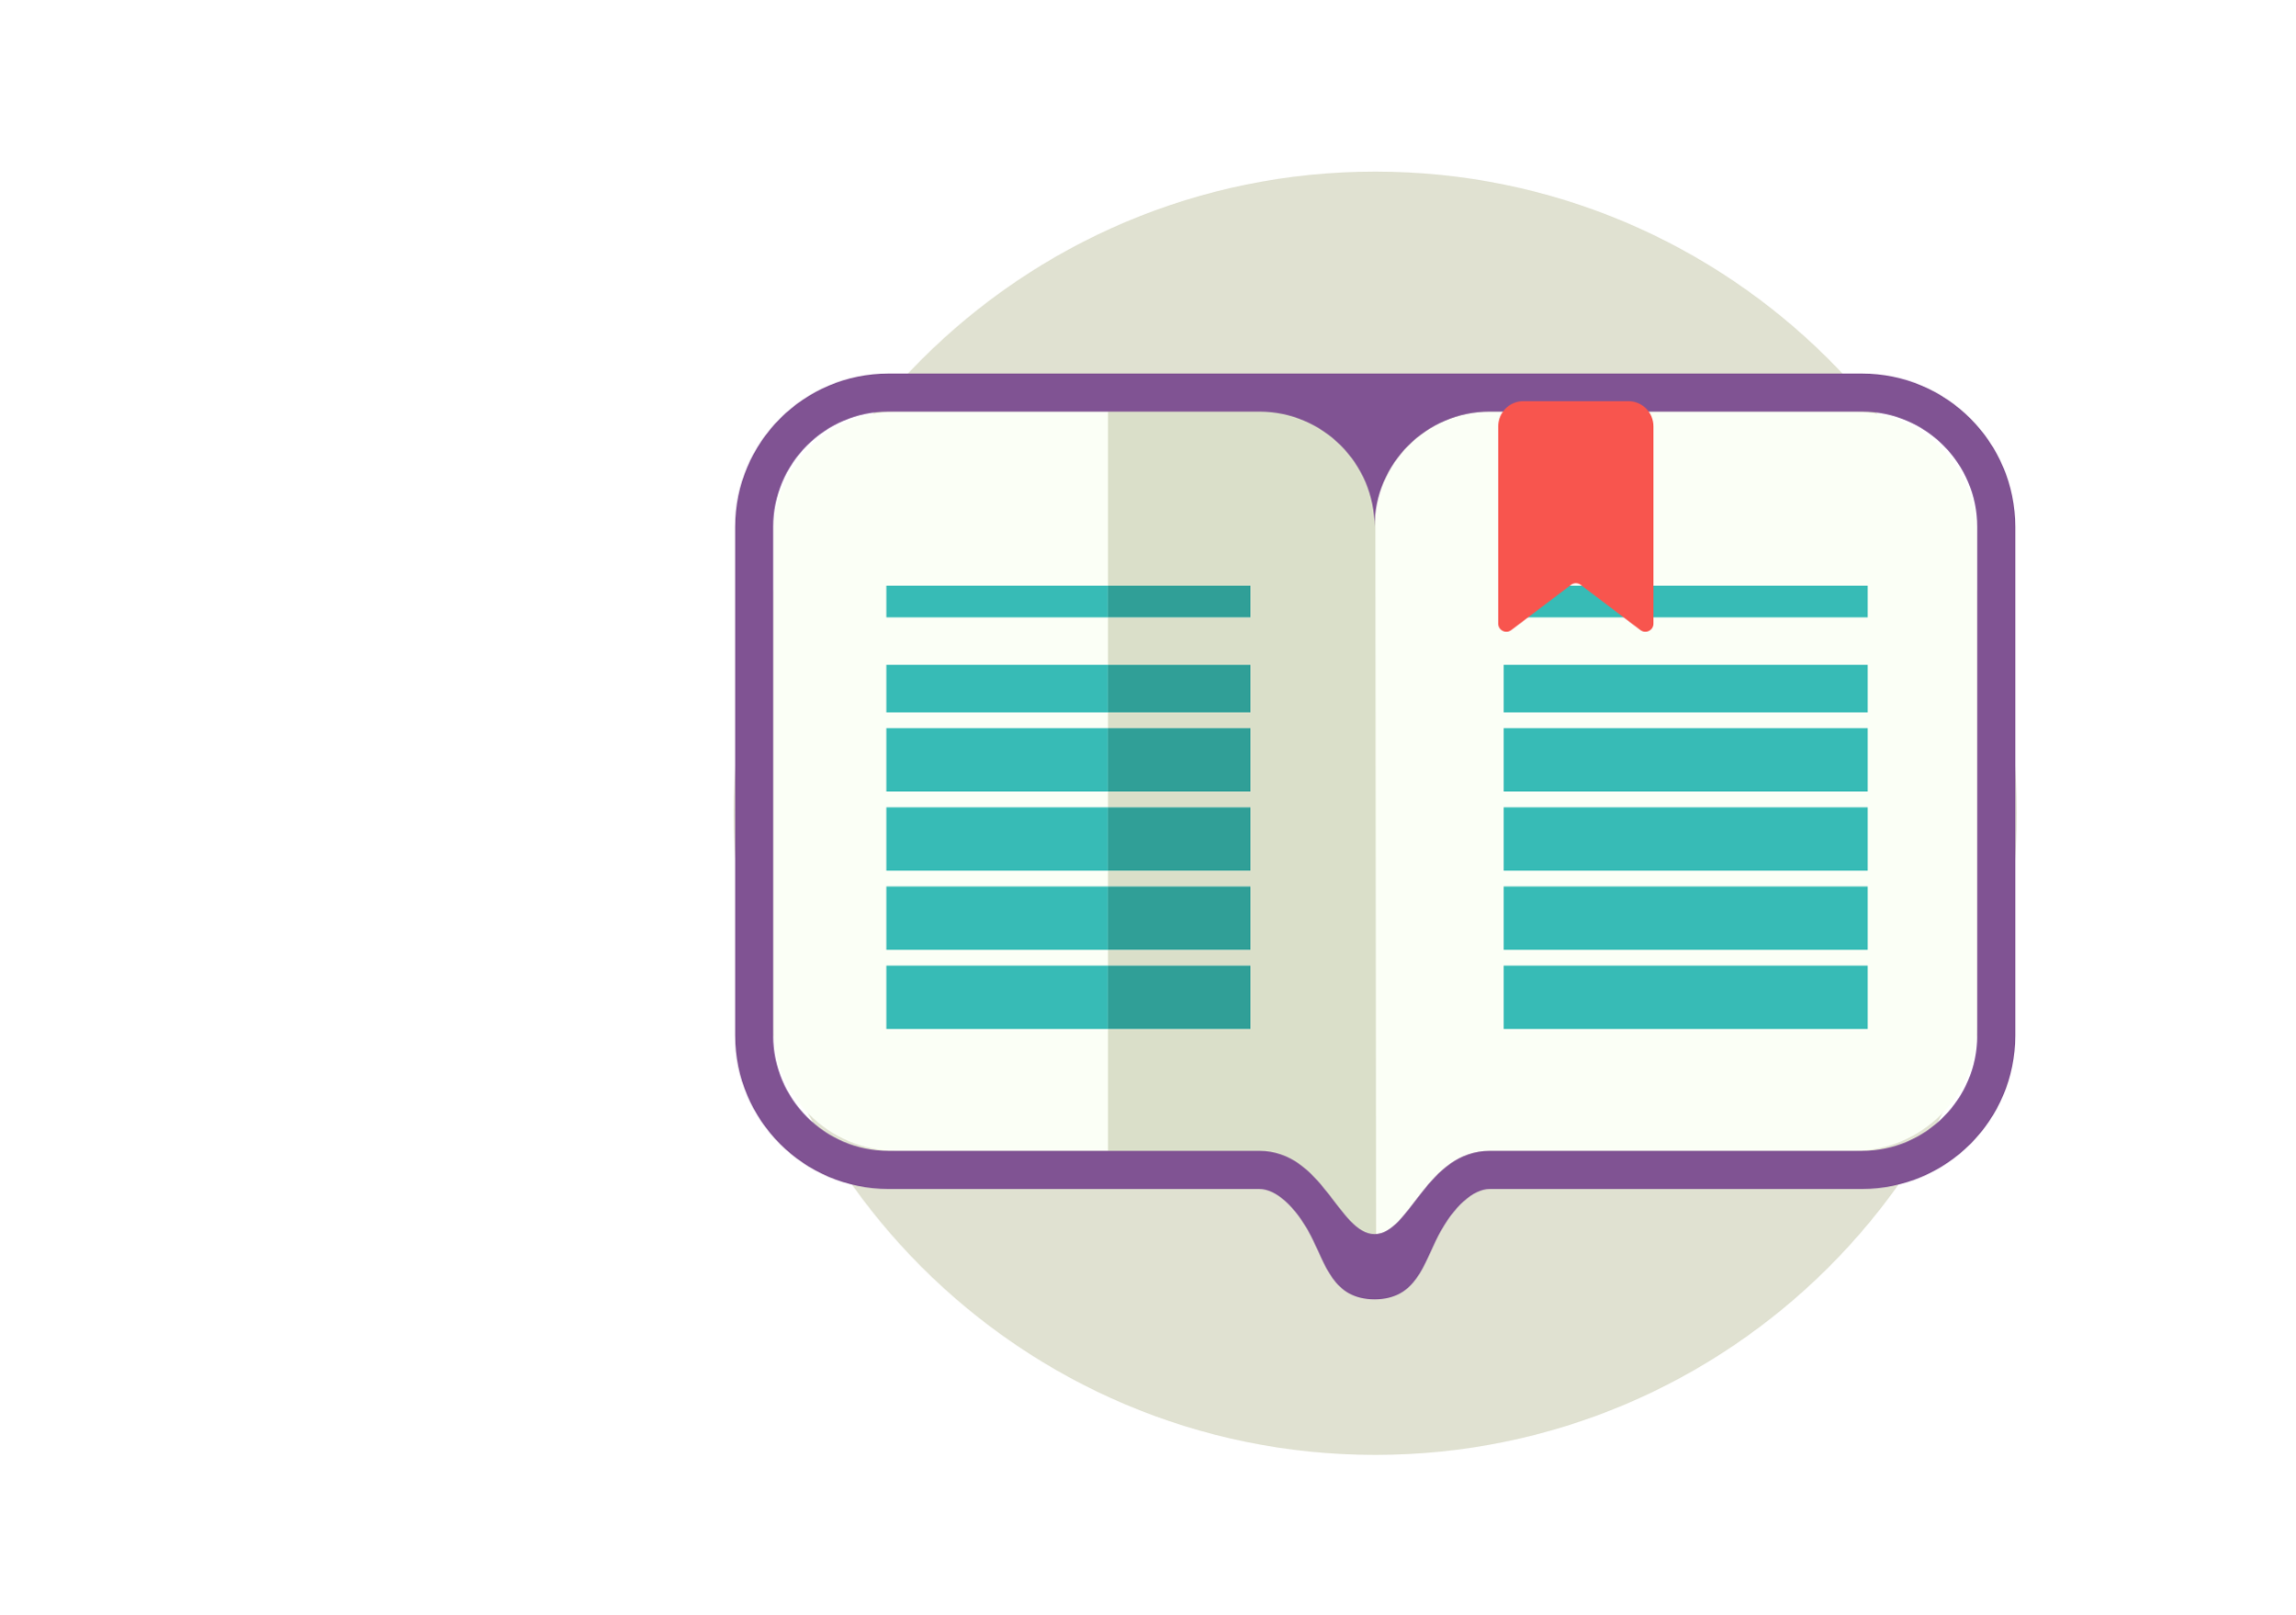
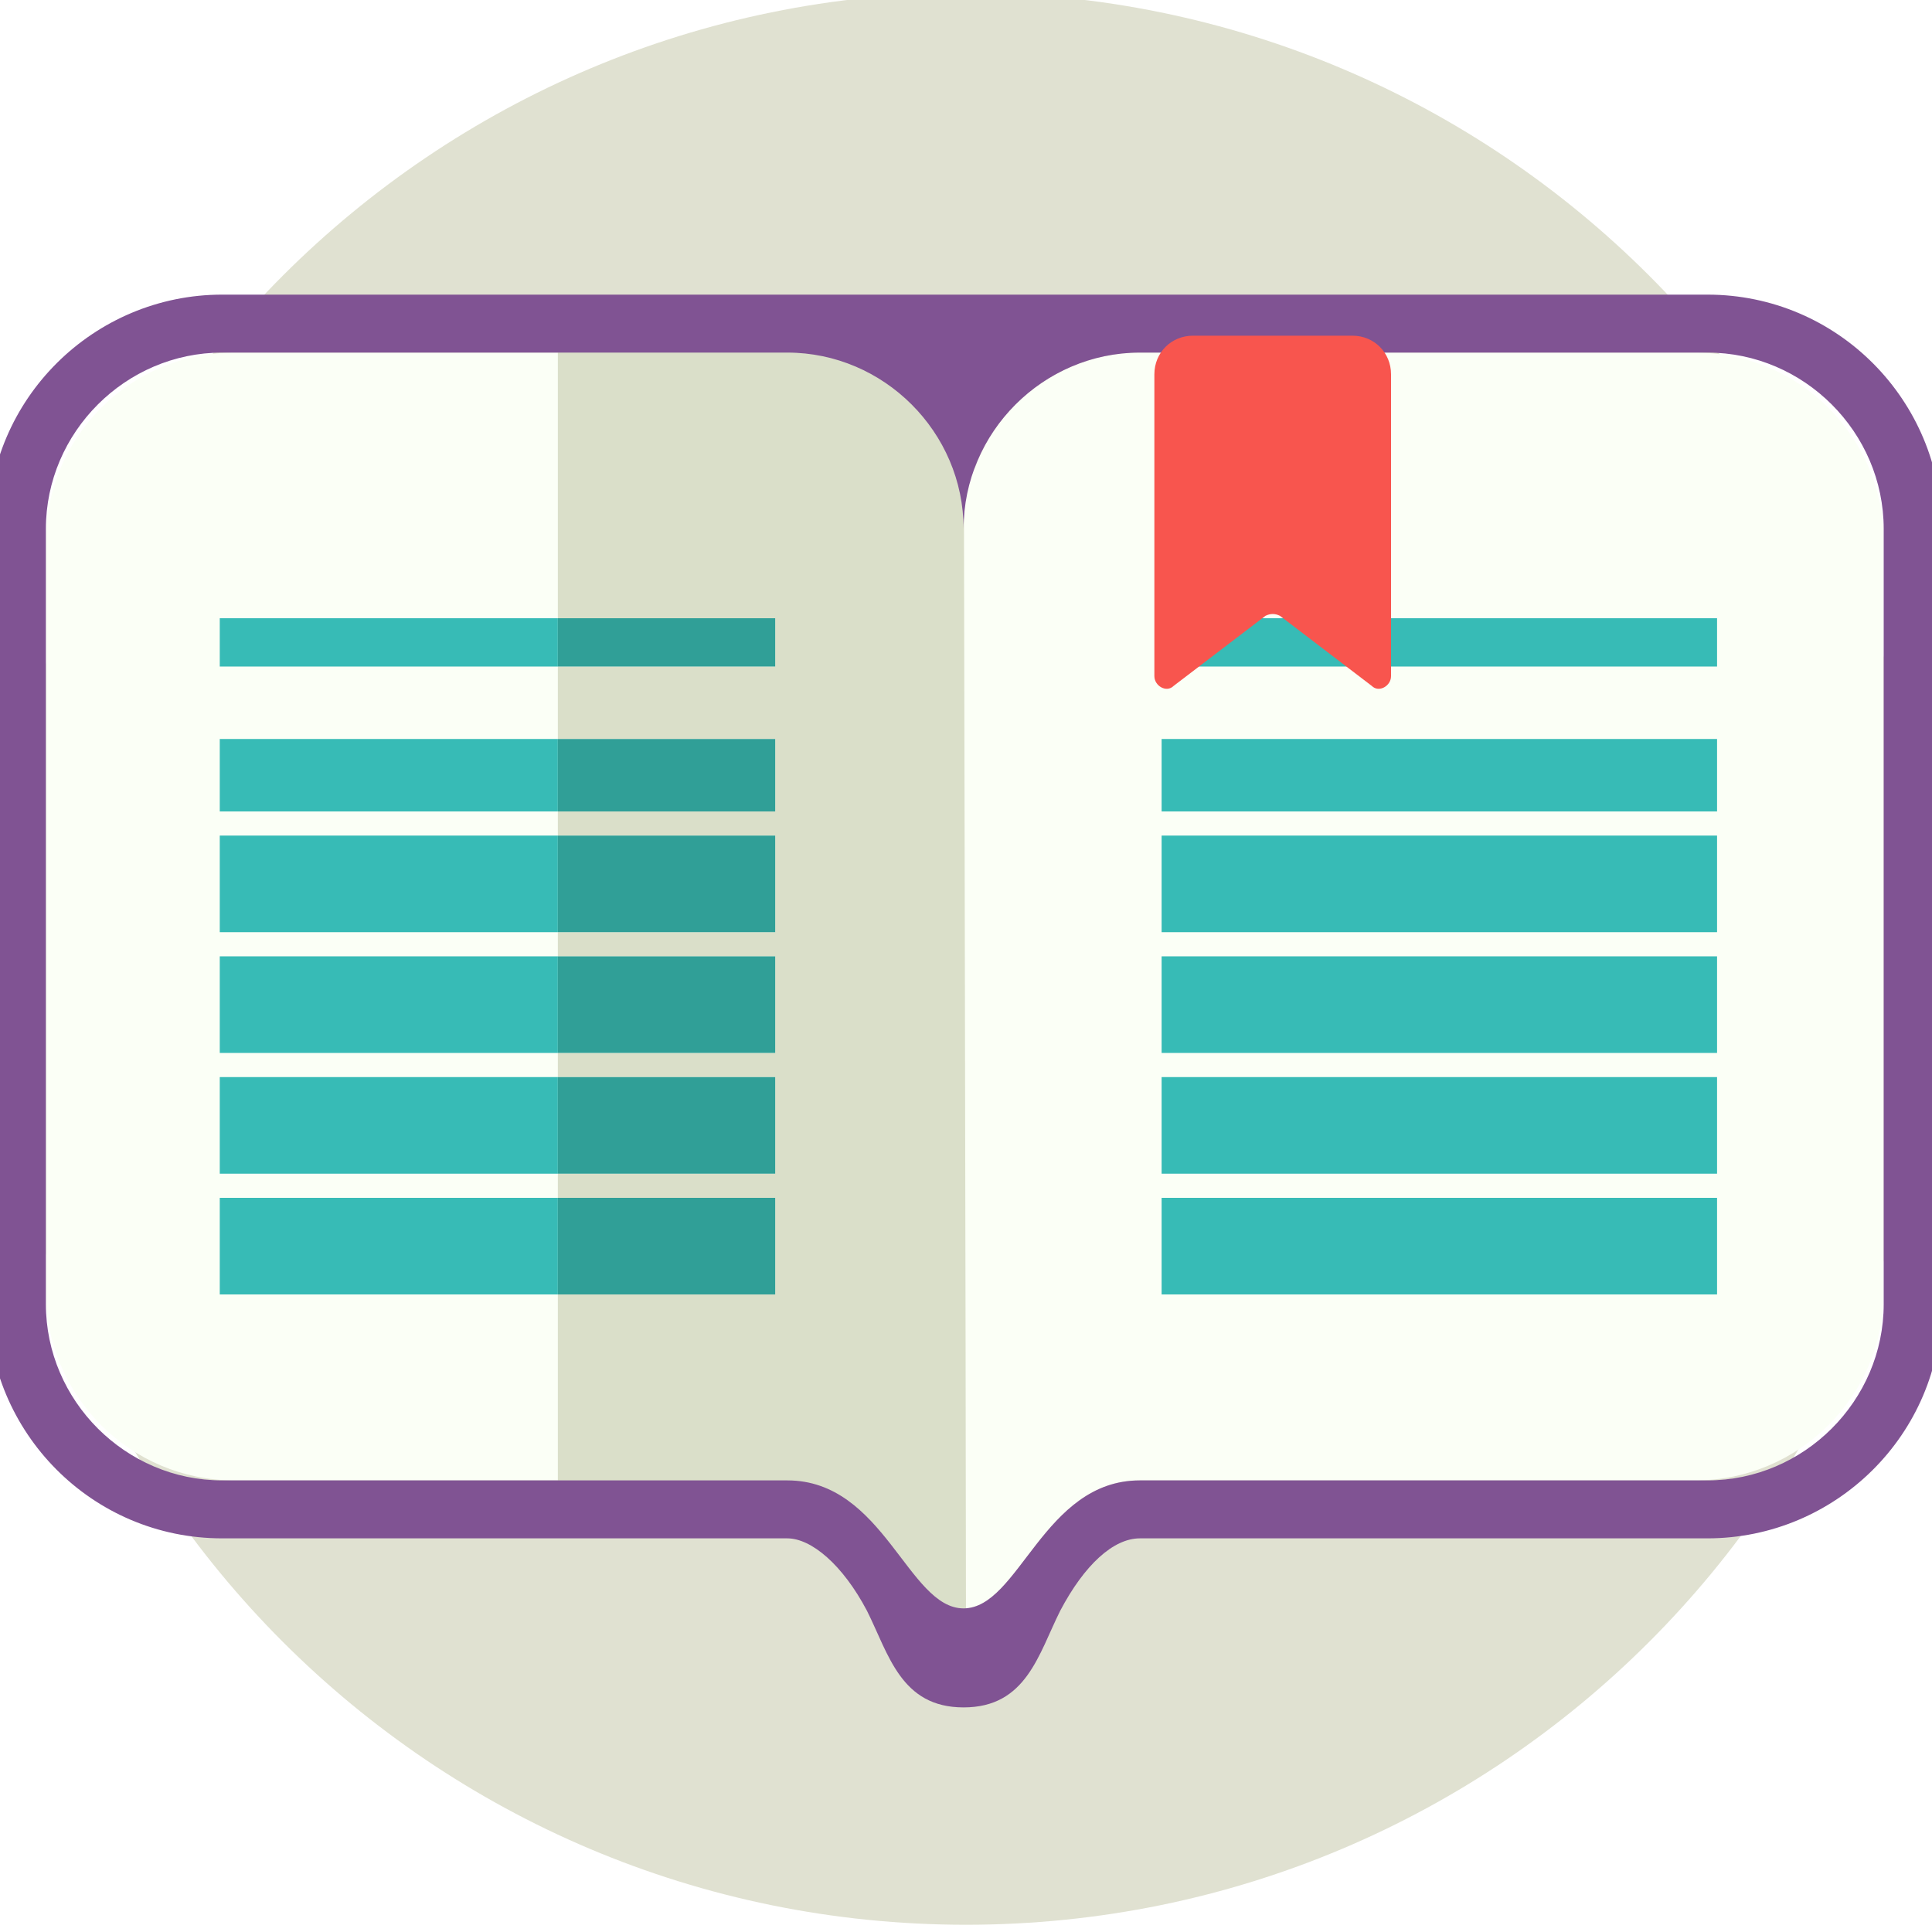
- <svg xmlns="http://www.w3.org/2000/svg" width="145px" height="102px" viewBox="0 0 145 102" version="1.1">
-   <description>Created with Sketch (http://www.bohemiancoding.com/sketch)</description>
-   <defs />
-   <g id="Page-1" stroke="none" stroke-width="1" fill="none" fill-rule="evenodd">
-     <g id="Group" transform="translate(46, 11)">
-       <path d="M81.422,40.375 C81.422,62.762 63.273,80.911 40.885,80.911 C18.497,80.911 0.348,62.762 0.348,40.375 C0.348,17.987 18.497,-0.162 40.885,-0.162 C63.273,-0.162 81.422,17.987 81.422,40.375" id="Fill-1" fill="#E0E1D1" />
-       <path d="M40.369,19.701 C40.536,20.139 41.151,20.139 41.318,19.701 C42.365,16.961 45.026,15.002 48.122,15.002 L71.129,15.002 C75.414,15.002 78.92,18.508 78.92,22.793 L78.92,53.912 C78.92,58.198 75.414,61.704 71.129,61.704 L48.122,61.704 C44.119,61.704 43.087,66.96 40.844,66.96 C38.601,66.96 37.568,61.704 33.565,61.704 L10.641,61.704 C6.356,61.704 2.85,58.198 2.85,53.912 L2.85,22.793 C2.85,18.508 6.356,15.002 10.641,15.002 L33.565,15.002 C36.661,15.002 39.322,16.961 40.369,19.701" id="Fill-2" fill="#FBFFF6" />
-       <path d="M24,14 L24,26 L33,26 L33,28 L24,28 L24,31 L33,31 L33,34 L24,34 L24,35 L33,35 L33,39 L24,39 L24,40 L33,40 L33,44 L24,44 L24,45 L33,45 L33,49 L24,49 L24,50 L33,50 L33,54 L24,54 L24,62.108 C38,61.805 36.873,66.898 40.939,68.154 C40.929,61.937 40.885,14 40.885,14 L24,14" id="Fill-3" fill="#DADFC9" />
-       <path d="M10,26 L10,28 L24,28 L24,26 L10,26" id="Fill-4" fill="#37BBB6" />
-       <path d="M33,26 L24,26 L24,28 L33,28 L33,26" id="Fill-5" fill="#309F97" />
-       <path d="M10,31 L10,34 L24,34 L24,31 L10,31" id="Fill-6" fill="#37BBB6" />
-       <path d="M33,31 L24,31 L24,34 L33,34 L33,31" id="Fill-7" fill="#309F97" />
-       <path d="M10,35 L10,39 L24,39 L24,35 L10,35" id="Fill-8" fill="#37BBB6" />
-       <path d="M33,35 L24,35 L24,39 L33,39 L33,35" id="Fill-9" fill="#309F97" />
-       <path d="M10,40 L10,44 L24,44 L24,40 L10,40" id="Fill-10" fill="#37BBB6" />
-       <path d="M33,40 L24,40 L24,44 L33,44 L33,40" id="Fill-11" fill="#309F97" />
-       <path d="M10,45 L10,49 L24,49 L24,45 L10,45" id="Fill-12" fill="#37BBB6" />
-       <path d="M33,45 L24,45 L24,49 L33,49 L33,45" id="Fill-13" fill="#309F97" />
-       <path d="M10,50 L10,54 L24,54 L24,50 L10,50" id="Fill-14" fill="#37BBB6" />
-       <path d="M33,50 L24,50 L24,54 L33,54 L33,50" id="Fill-15" fill="#309F97" />
-       <path d="M49,26 L72,26 L72,28 L49,28 L49,26 Z" id="Fill-16" fill="#37BBB6" />
-       <path d="M49,31 L72,31 L72,34 L49,34 L49,31 Z" id="Fill-17" fill="#37BBB6" />
-       <path d="M49,35 L72,35 L72,39 L49,39 L49,35 Z" id="Fill-18" fill="#37BBB6" />
-       <path d="M49,40 L72,40 L72,44 L49,44 L49,40 Z" id="Fill-19" fill="#37BBB6" />
-       <path d="M49,45 L72,45 L72,49 L49,49 L49,45 Z" id="Fill-20" fill="#37BBB6" />
-       <path d="M49,50 L72,50 L72,54 L49,54 L49,50 Z" id="Fill-21" fill="#37BBB6" />
-       <path d="M71.641,15.002 C75.645,15.002 78.92,18.277 78.92,22.281 L78.92,54.425 C78.92,58.428 75.645,61.704 71.641,61.704 L48.122,61.704 C44.119,61.704 43.087,66.96 40.844,66.96 C38.601,66.96 37.568,61.704 33.565,61.704 L10.129,61.704 C6.126,61.704 2.85,58.428 2.85,54.425 L2.85,22.281 C2.85,18.277 6.126,15.002 10.129,15.002 L33.565,15.002 C37.568,15.002 40.844,18.277 40.844,22.281 C40.844,18.277 44.119,15.002 48.122,15.002 L71.641,15.002 M33.565,12.595 L10.129,12.595 C4.788,12.595 0.443,16.94 0.443,22.281 L0.443,54.425 C0.443,59.766 4.788,64.111 10.129,64.111 L33.565,64.111 C34.592,64.111 35.85,65.201 36.819,67.069 C37.747,68.858 38.21,71.084 40.844,71.084 C43.477,71.084 43.94,68.858 44.868,67.069 C45.837,65.201 47.095,64.111 48.122,64.111 L71.641,64.111 C76.982,64.111 81.327,59.766 81.327,54.425 L81.327,22.281 C81.327,16.94 76.982,12.595 71.641,12.595 L33.565,12.595" id="Fill-22" fill="#805393" />
-       <path d="M58.465,28.397 L58.465,15.931 C58.465,15.053 57.754,14.341 56.877,14.341 L50.244,14.341 C49.367,14.341 48.655,15.053 48.655,15.931 L48.655,28.397 C48.655,28.821 49.14,29.062 49.478,28.806 L53.251,25.949 C53.434,25.811 53.687,25.811 53.87,25.949 L57.642,28.806 C57.98,29.062 58.465,28.821 58.465,28.397" id="Fill-23" fill="#F8554E" />
-     </g>
+ <svg xmlns="http://www.w3.org/2000/svg" viewBox="46.9 11.4 80 80" enable-background="new 46.9 11.4 80 80">
+   <g>
+     <path fill="#E0E1D1" d="M126.9 51.1c0 22.1-17.9 40-40 40s-40-17.9-40-40 17.9-40 40-40 40 17.9 40 40" />
+     <path fill="#FBFFF6" d="M86.4 30.7c.2.4.8.4.9 0 1-2.7 3.7-4.7 6.8-4.7h23c4.3 0 7.8 3.5 7.8 7.8v31.1c0 4.3-3.5 7.8-7.8 7.8h-23c-4 0-5 5.3-7.3 5.3s-3.3-5.3-7.3-5.3h-22.9c-4.3 0-7.8-3.5-7.8-7.8v-31.1c0-4.3 3.5-7.8 7.8-7.8h22.9c3.2 0 5.8 2 6.9 4.7" />
+     <path fill="#DADFC9" d="M70 25v12h9v2h-9v3h9v3h-9v1h9v4h-9v1h9v4h-9v1h9v4h-9v1h9v4h-9v8.1c14-.3 12.9 4.8 16.9 6 0-6.2-.1-54.2-.1-54.2h-16.8" />
+     <path fill="#37BBB6" d="M56 37v2h14v-2h-14" />
+     <path fill="#309F97" d="M79 37h-9v2h9v-2" />
+     <path fill="#37BBB6" d="M56 42v3h14v-3h-14" />
+     <path fill="#309F97" d="M79 42h-9v3h9v-3" />
+     <path fill="#37BBB6" d="M56 46v4h14v-4h-14" />
+     <path fill="#309F97" d="M79 46h-9v4h9v-4" />
+     <path fill="#37BBB6" d="M56 51v4h14v-4h-14" />
+     <path fill="#309F97" d="M79 51h-9v4h9v-4" />
+     <path fill="#37BBB6" d="M56 56v4h14v-4h-14" />
+     <path fill="#309F97" d="M79 56h-9v4h9v-4" />
+     <path fill="#37BBB6" d="M56 61v4h14v-4h-14" />
+     <path fill="#309F97" d="M79 61h-9v4h9v-4" />
+     <path fill="#37BBB6" d="M95 37h23v2h-23v-2z" />
+     <path fill="#37BBB6" d="M95 42h23v3h-23v-3z" />
+     <path fill="#37BBB6" d="M95 46h23v4h-23v-4z" />
+     <path fill="#37BBB6" d="M95 51h23v4h-23v-4z" />
+     <path fill="#37BBB6" d="M95 56h23v4h-23v-4z" />
+     <path fill="#37BBB6" d="M95 61h23v4h-23v-4z" />
+     <path fill="#805393" d="M117.6 26c4 0 7.3 3.3 7.3 7.3v32.1c0 4-3.3 7.3-7.3 7.3h-23.5c-4 0-5 5.3-7.3 5.3s-3.3-5.3-7.3-5.3h-23.4c-4 0-7.3-3.3-7.3-7.3v-32.1c0-4 3.3-7.3 7.3-7.3h23.4c4 0 7.3 3.3 7.3 7.3 0-4 3.3-7.3 7.3-7.3h23.5m-38-2.4h-23.5c-5.3 0-9.7 4.3-9.7 9.7v32.1c0 5.3 4.3 9.7 9.7 9.7h23.4c1 0 2.3 1.1 3.3 3 .9 1.8 1.4 4 4 4s3.1-2.2 4-4c1-1.9 2.2-3 3.3-3h23.5c5.3 0 9.7-4.3 9.7-9.7v-32.1c0-5.3-4.3-9.7-9.7-9.7h-38" />
+     <path fill="#F8554E" d="M104.5 39.4v-12.5c0-.9-.7-1.6-1.6-1.6h-6.6c-.9 0-1.6.7-1.6 1.6v12.5c0 .4.5.7.8.4l3.8-2.9c.2-.1.4-.1.6 0l3.8 2.9c.3.3.8 0 .8-.4" />
  </g>
</svg>
